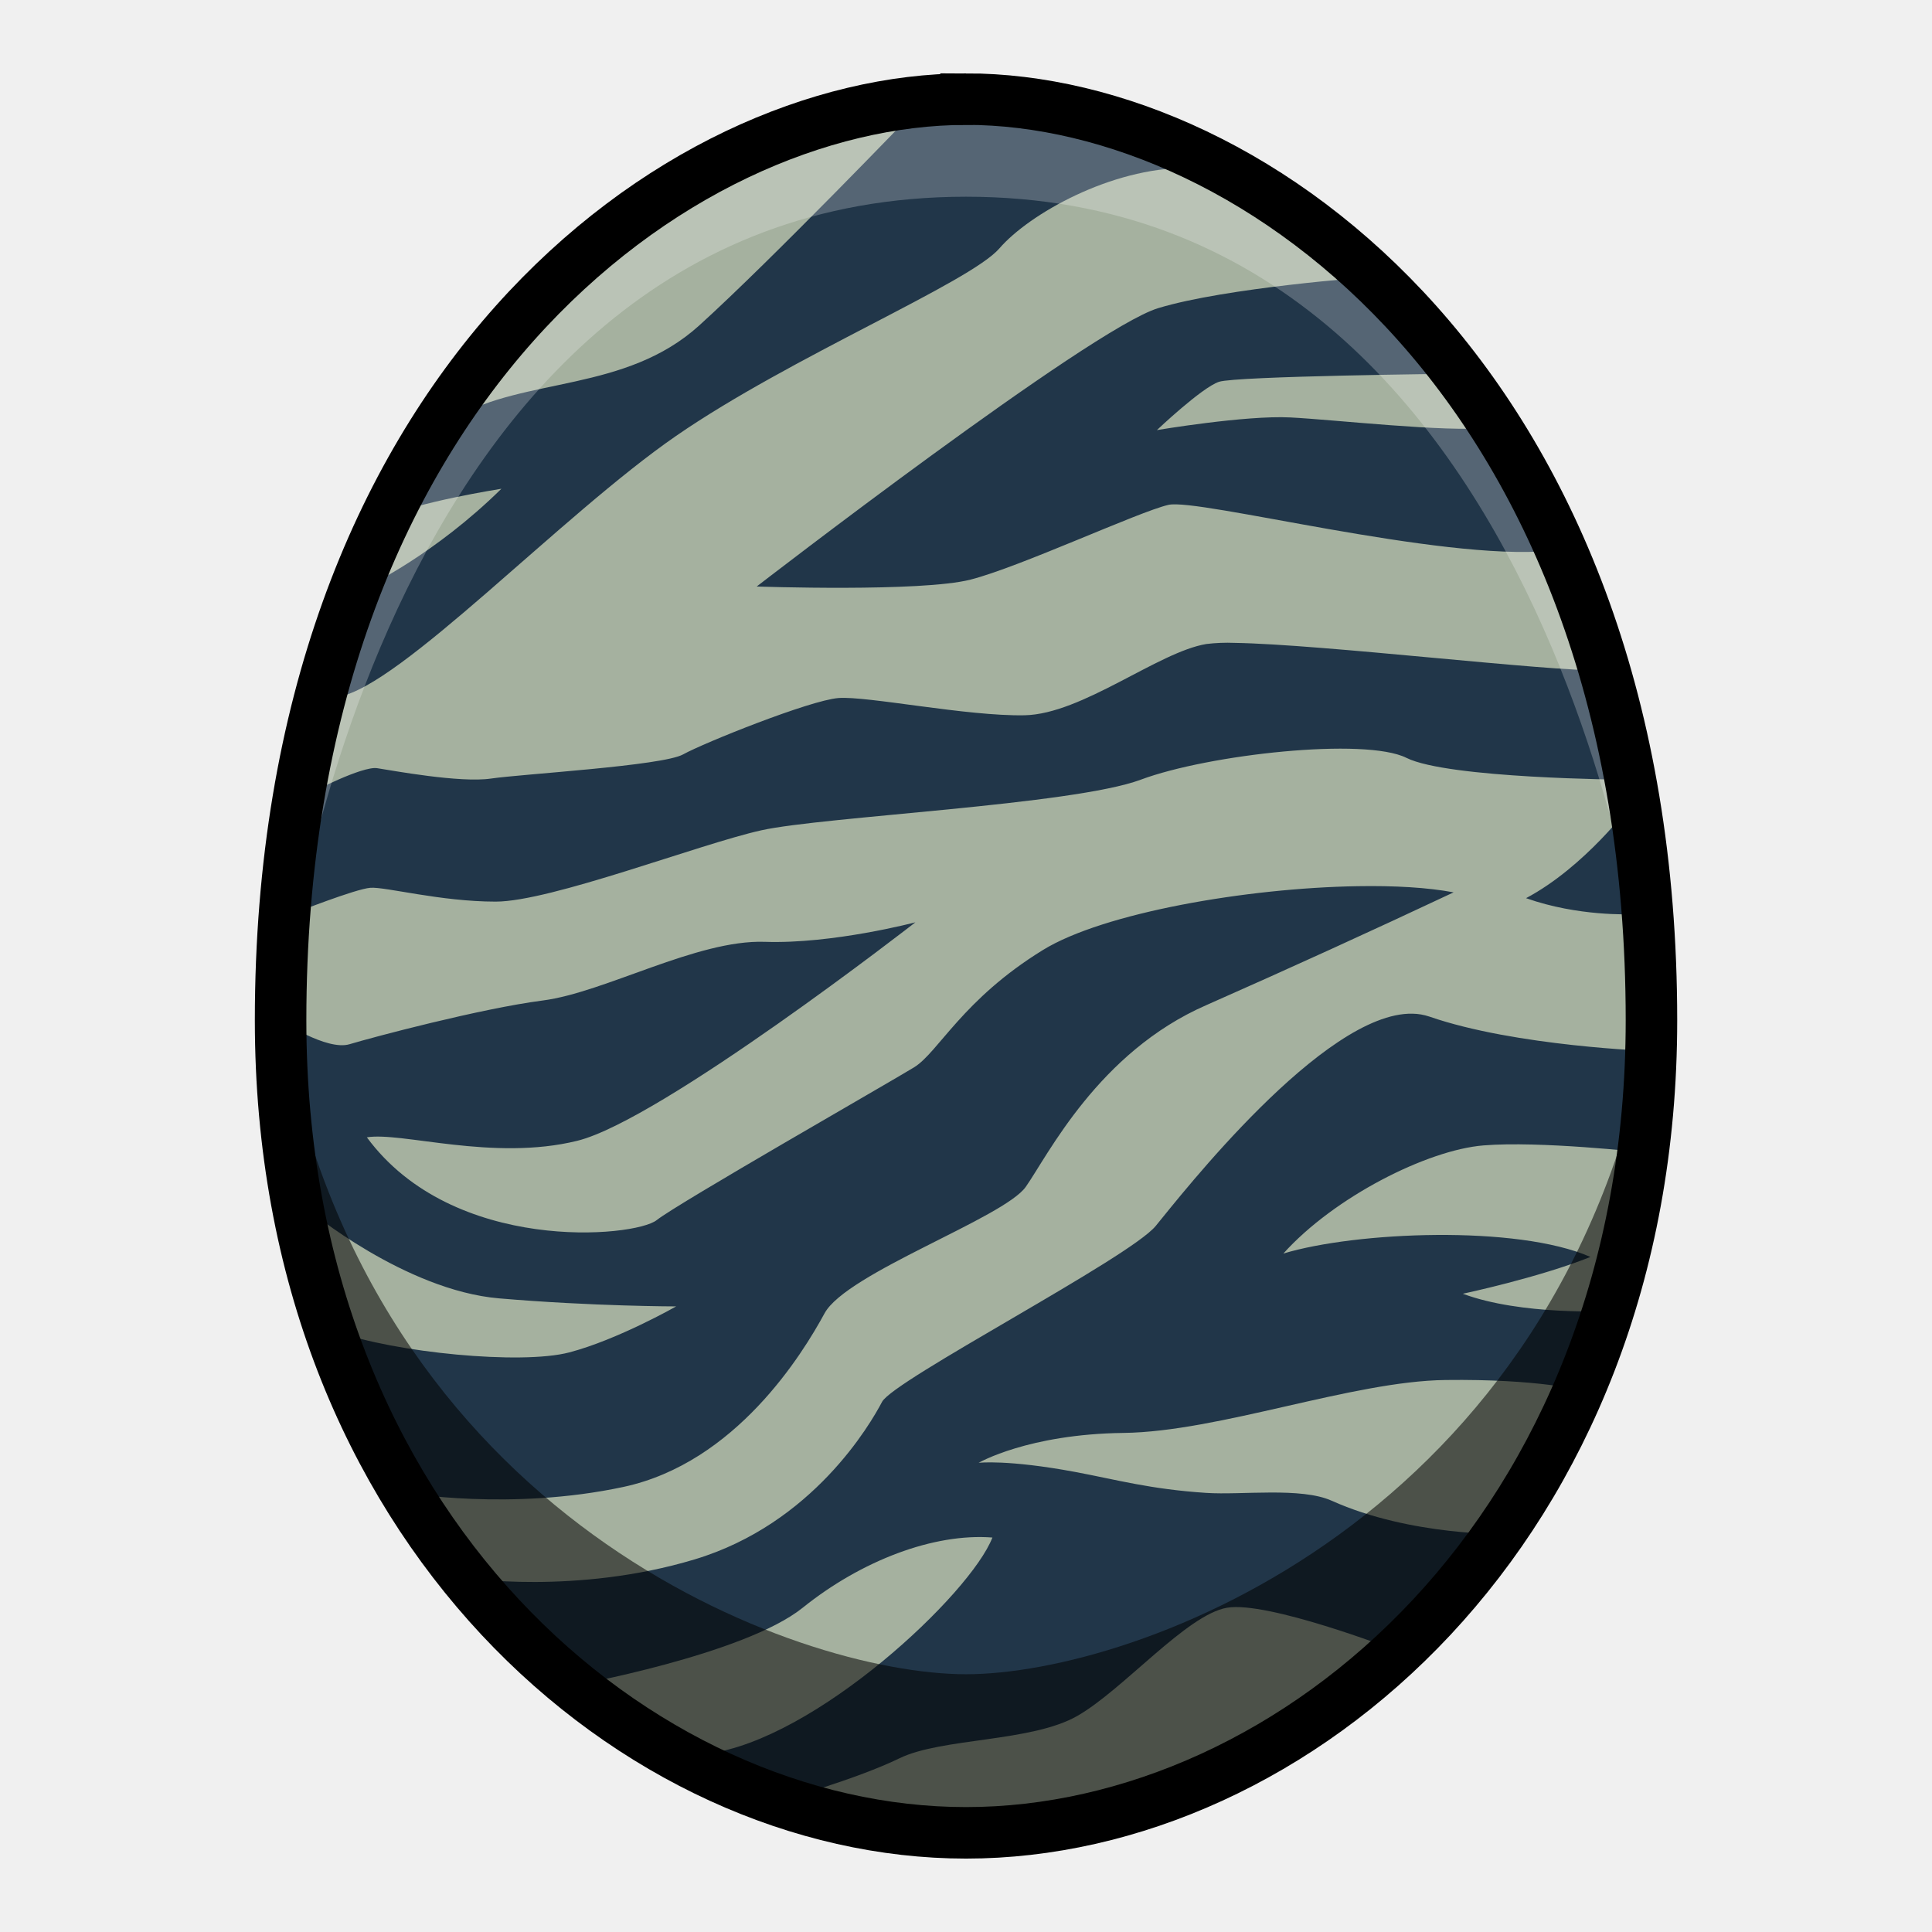
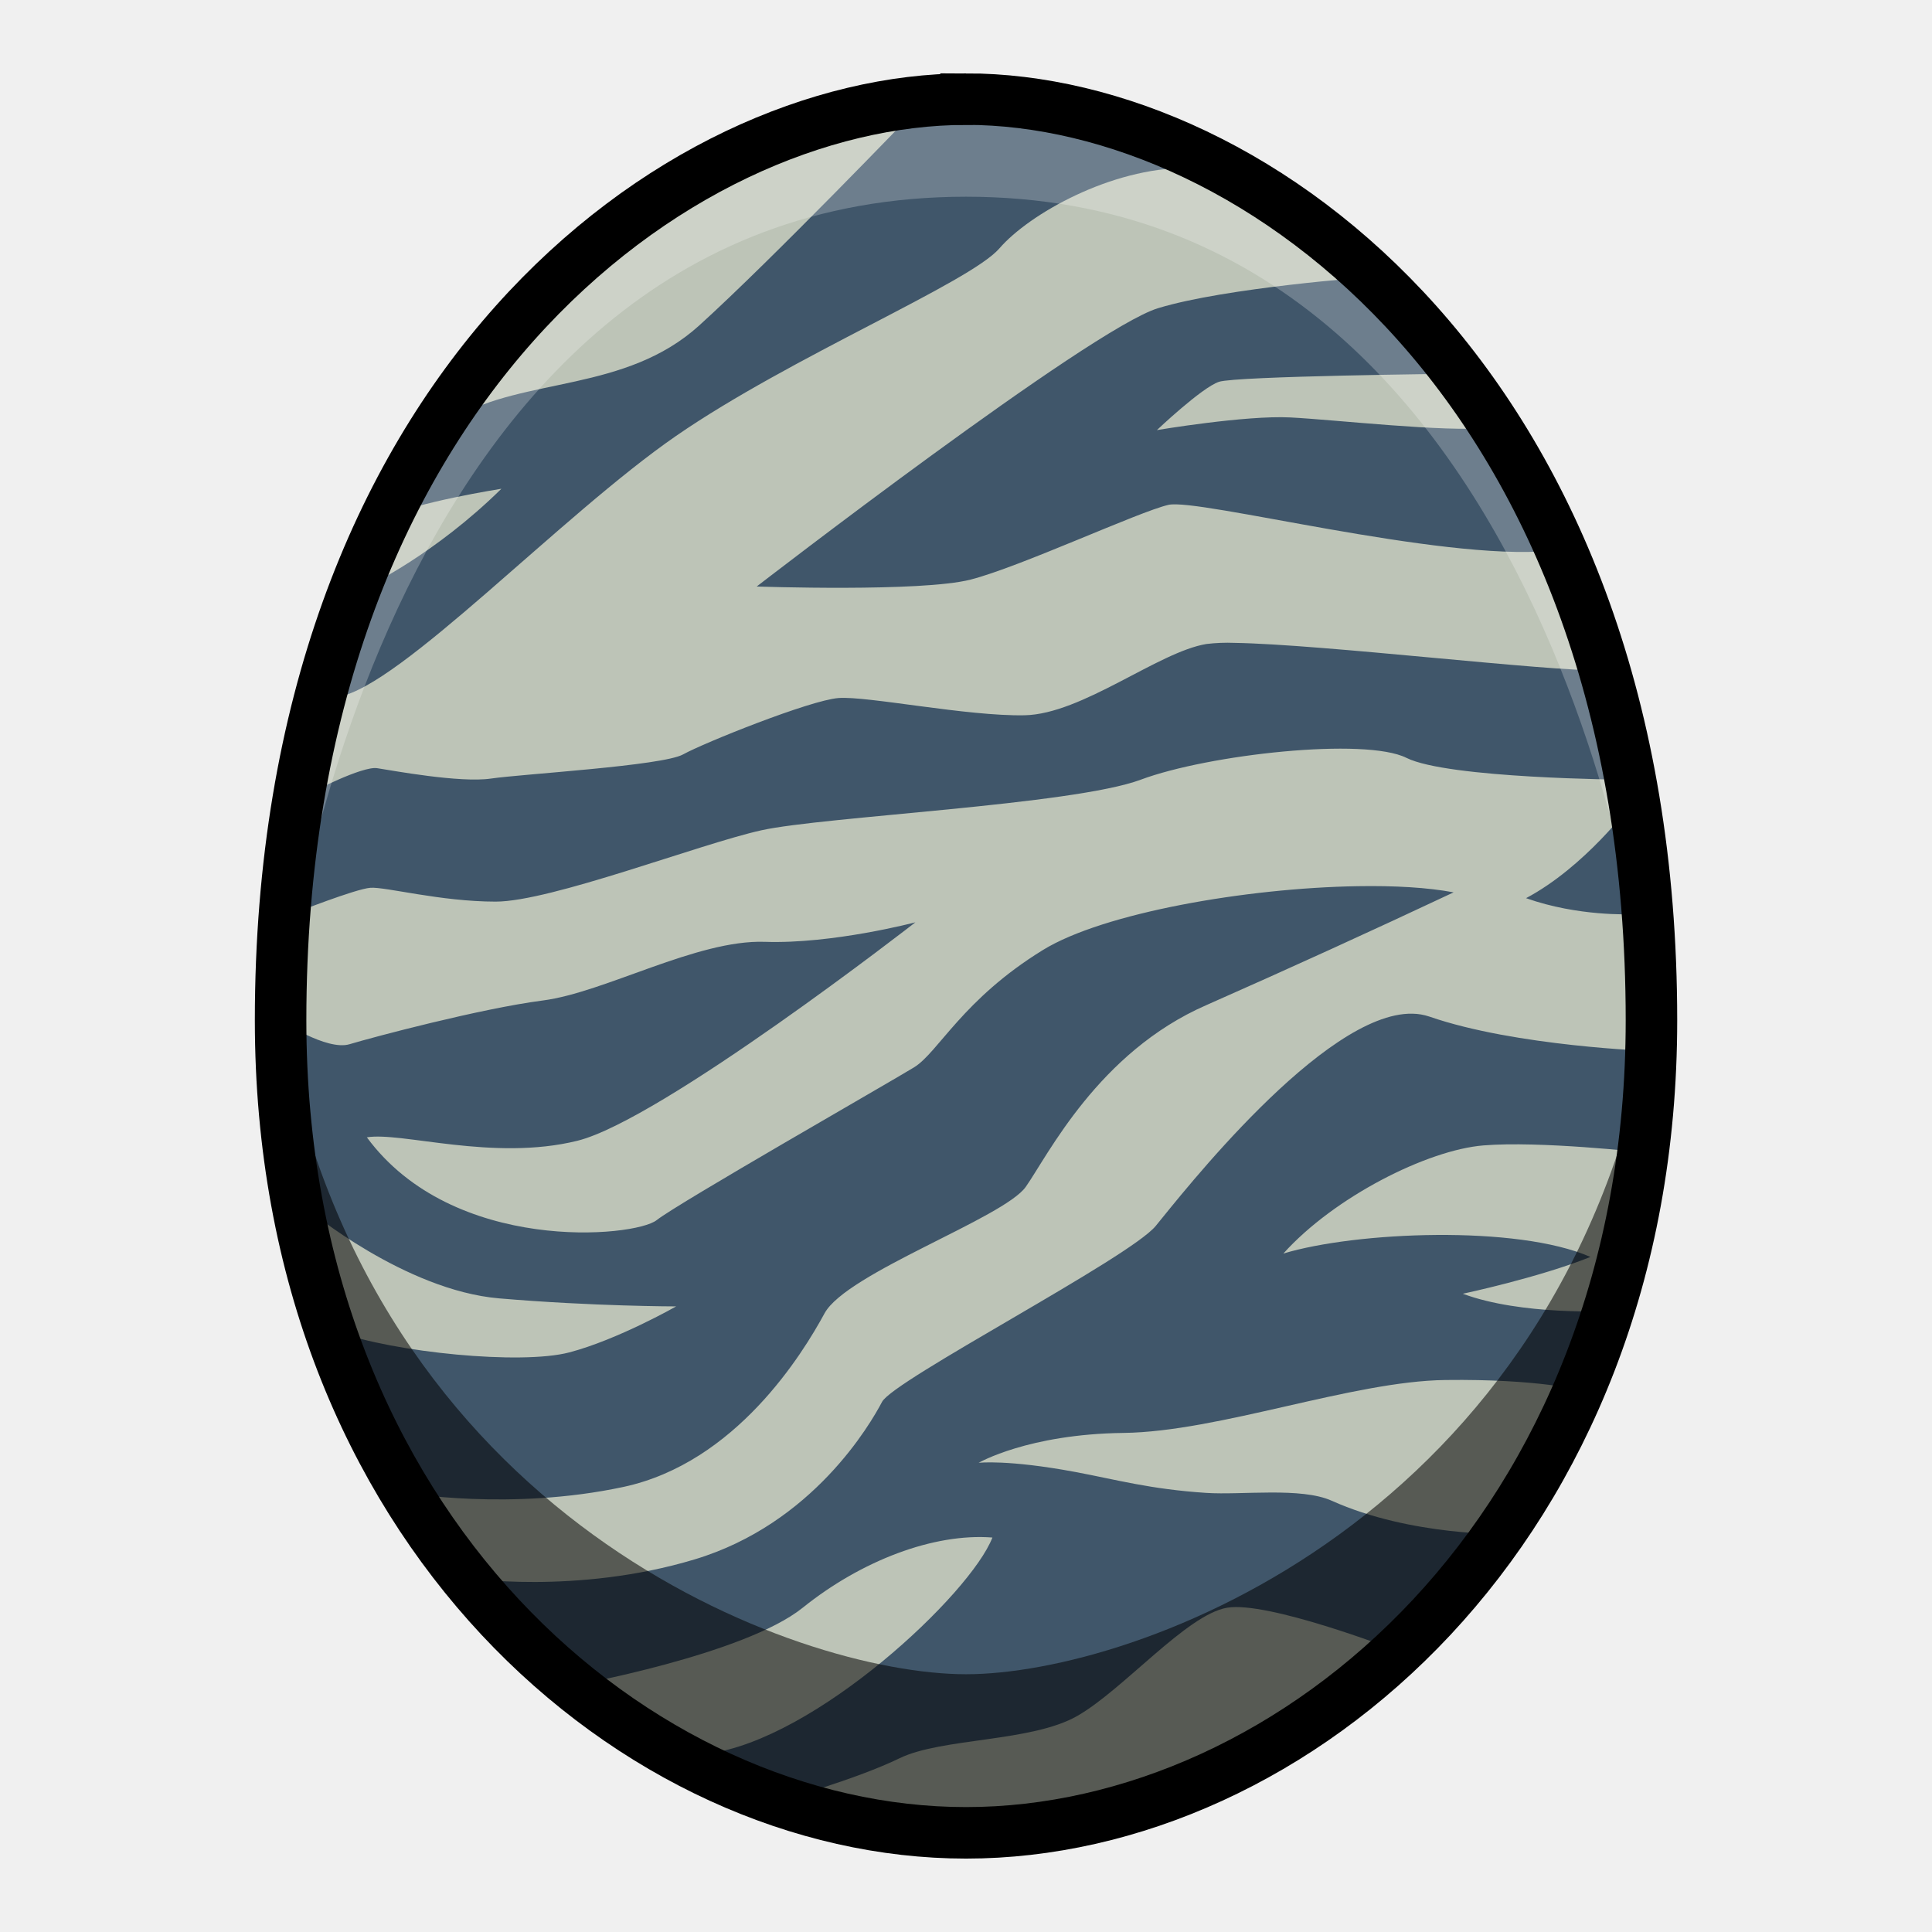
<svg xmlns="http://www.w3.org/2000/svg" viewBox="0 0 39.687 39.687">
-   <path d="M19.844 2.037c-5.953 0-14.08 5.976-14.08 18.922 0 10.441 7.34 16.691 14.08 16.691s14.08-6.25 14.08-16.691c0-12.946-8.127-18.923-14.08-18.923z" fill="#a5b19f" />
-   <path d="M19.256 2.286c-.316.008-.5.03-.5.03s-2.881 3-4.393 4.37-3.59 1.062-5.008 1.889L7.937 10.63c.567-.307 2.363-.59 2.363-.59-1.37 1.347-2.717 1.985-2.717 1.985l-.638 2.29c1.276-.212 4.583-3.732 6.945-5.362 2.363-1.63 6.024-3.142 6.639-3.85.614-.71 2.291-1.654 3.85-1.654-2.02-1.099-4.172-1.187-5.123-1.163zm8.88 3.407s-2.954.213-4.348.638c-1.393.425-8.244 5.717-8.244 5.717s3.378.118 4.394-.142 3.449-1.393 4.063-1.535c.614-.142 5.575 1.157 7.843.944l-1.252-2.527c-.898.094-3.166-.166-4.087-.213-.921-.047-2.74.26-2.74.26s.921-.874 1.275-.992c.355-.118 4.796-.165 4.796-.165l-1.7-1.985zm-2.775 7.513a3.63 3.63 0 0 0-.58.023c-.993.165-2.552 1.44-3.733 1.464-1.181.024-3.236-.4-3.826-.354-.591.048-2.765.922-3.19 1.158-.425.236-3.307.402-3.945.496s-2.032-.166-2.339-.213c-.307-.047-1.346.496-1.346.496l-.354 2.48s1.251-.495 1.559-.519c.307-.024 1.44.284 2.575.284 1.134 0 4.181-1.181 5.457-1.465 1.275-.283 6.402-.52 7.795-1.04 1.394-.52 4.607-.873 5.457-.448.851.425 4.488.448 4.488.448l.119.52s-.94 1.272-2.15 1.914c1.07.38 2.15.33 2.15.33l.401-1.96-.968-3.048c-1.158.02-5.77-.537-7.57-.566zm2.526 4.998c-2.28.037-5.22.547-6.46 1.309-1.654 1.016-2.15 2.102-2.647 2.41-.496.306-4.842 2.787-5.291 3.141-.449.355-4.181.703-5.953-1.701.709-.118 2.598.497 4.323.071 1.725-.425 6.945-4.488 6.945-4.488s-1.701.449-3.095.401c-1.393-.047-3.283 1.04-4.559 1.205-1.276.165-3.496.756-3.969.898-.472.142-1.417-.49-1.417-.49l.567 3.891s1.984 1.654 3.921 1.82c1.937.165 3.638.165 3.638.165s-1.204.685-2.196.945c-.993.26-3.592 0-4.773-.425l1.394 3.307s2.174.378 4.489-.118 3.685-2.74 4.134-3.567c.449-.827 3.685-1.961 4.134-2.599.449-.638 1.488-2.764 3.709-3.732a235.68 235.68 0 0 0 5.079-2.316c-.526-.1-1.213-.14-1.973-.127zm1.127 2.619c-1.825-.037-4.763 3.739-5.273 4.36-.543.66-5.386 3.165-5.622 3.614-.236.449-1.418 2.504-3.85 3.236-2.434.733-4.725.378-4.725.378l2.197 2.22s3.544-.637 4.748-1.605c1.205-.969 2.693-1.536 3.897-1.442-.448 1.158-3.637 4.158-5.858 4.441l1.56.945s1.512-.425 2.386-.85c.874-.426 2.716-.33 3.66-.874.946-.543 2.245-2.079 3.072-2.22.827-.142 3.402.85 3.402.85l2.339-2.363s-1.961.047-3.591-.685c-.63-.283-1.848-.113-2.577-.161-1.157-.076-1.836-.27-2.691-.43-1.394-.26-1.985-.188-1.985-.188s1.016-.59 2.977-.614c1.96-.024 4.7-1.064 6.614-1.087 1.914-.024 2.788.213 2.788.213l.567-1.63s-1.795.094-3-.355c0 0 1.559-.33 2.622-.756-1.512-.661-4.82-.52-6.308-.07 1.04-1.158 2.953-2.127 4.11-2.221 1.158-.095 3.26.142 3.26.142l.19-2.08s-2.787-.094-4.56-.708a1.13 1.13 0 0 0-.349-.06z" fill="#213649" />
+   <path d="M19.844 2.037c-5.953 0-14.08 5.976-14.08 18.922 0 10.441 7.34 16.691 14.08 16.691s14.08-6.25 14.08-16.691c0-12.946-8.127-18.923-14.08-18.923z" fill="#bdc4b7" />
+   <path d="M19.256 2.286c-.316.008-.5.03-.5.03s-2.881 3-4.393 4.37-3.59 1.062-5.008 1.889L7.937 10.63c.567-.307 2.363-.59 2.363-.59-1.37 1.347-2.717 1.985-2.717 1.985l-.638 2.29c1.276-.212 4.583-3.732 6.945-5.362 2.363-1.63 6.024-3.142 6.639-3.85.614-.71 2.291-1.654 3.85-1.654-2.02-1.099-4.172-1.187-5.123-1.163zm8.88 3.407s-2.954.213-4.348.638c-1.393.425-8.244 5.717-8.244 5.717s3.378.118 4.394-.142 3.449-1.393 4.063-1.535c.614-.142 5.575 1.157 7.843.944l-1.252-2.527c-.898.094-3.166-.166-4.087-.213-.921-.047-2.74.26-2.74.26s.921-.874 1.275-.992c.355-.118 4.796-.165 4.796-.165l-1.7-1.985zm-2.775 7.513a3.63 3.63 0 0 0-.58.023c-.993.165-2.552 1.44-3.733 1.464-1.181.024-3.236-.4-3.826-.354-.591.048-2.765.922-3.19 1.158-.425.236-3.307.402-3.945.496s-2.032-.166-2.339-.213c-.307-.047-1.346.496-1.346.496l-.354 2.48s1.251-.495 1.559-.519c.307-.024 1.44.284 2.575.284 1.134 0 4.181-1.181 5.457-1.465 1.275-.283 6.402-.52 7.795-1.04 1.394-.52 4.607-.873 5.457-.448.851.425 4.488.448 4.488.448l.119.52s-.94 1.272-2.15 1.914c1.07.38 2.15.33 2.15.33l.401-1.96-.968-3.048c-1.158.02-5.77-.537-7.57-.566zm2.526 4.998c-2.28.037-5.22.547-6.46 1.309-1.654 1.016-2.15 2.102-2.647 2.41-.496.306-4.842 2.787-5.291 3.141-.449.355-4.181.703-5.953-1.701.709-.118 2.598.497 4.323.071 1.725-.425 6.945-4.488 6.945-4.488s-1.701.449-3.095.401c-1.393-.047-3.283 1.04-4.559 1.205-1.276.165-3.496.756-3.969.898-.472.142-1.417-.49-1.417-.49l.567 3.891s1.984 1.654 3.921 1.82c1.937.165 3.638.165 3.638.165s-1.204.685-2.196.945c-.993.26-3.592 0-4.773-.425l1.394 3.307s2.174.378 4.489-.118 3.685-2.74 4.134-3.567c.449-.827 3.685-1.961 4.134-2.599.449-.638 1.488-2.764 3.709-3.732a235.68 235.68 0 0 0 5.079-2.316c-.526-.1-1.213-.14-1.973-.127zm1.127 2.619c-1.825-.037-4.763 3.739-5.273 4.36-.543.66-5.386 3.165-5.622 3.614-.236.449-1.418 2.504-3.85 3.236-2.434.733-4.725.378-4.725.378l2.197 2.22s3.544-.637 4.748-1.605c1.205-.969 2.693-1.536 3.897-1.442-.448 1.158-3.637 4.158-5.858 4.441l1.56.945s1.512-.425 2.386-.85c.874-.426 2.716-.33 3.66-.874.946-.543 2.245-2.079 3.072-2.22.827-.142 3.402.85 3.402.85l2.339-2.363s-1.961.047-3.591-.685c-.63-.283-1.848-.113-2.577-.161-1.157-.076-1.836-.27-2.691-.43-1.394-.26-1.985-.188-1.985-.188s1.016-.59 2.977-.614c1.96-.024 4.7-1.064 6.614-1.087 1.914-.024 2.788.213 2.788.213l.567-1.63s-1.795.094-3-.355c0 0 1.559-.33 2.622-.756-1.512-.661-4.82-.52-6.308-.07 1.04-1.158 2.953-2.127 4.11-2.221 1.158-.095 3.26.142 3.26.142l.19-2.08s-2.787-.094-4.56-.708a1.13 1.13 0 0 0-.349-.06z" fill="#40566a" />
  <path d="M19.844 2.037c-8.886 0-14.08 9.48-14.08 18.922 0 0 1.718-16.918 14.08-16.918s14.08 16.918 14.08 16.918c0-9.442-5.195-18.923-14.08-18.923z" opacity=".238" fill="#fff" />
  <path d="M5.764 20.959c.25 12.682 10.938 16.691 14.08 16.691 3.141 0 13.83-4.009 14.08-16.691-1.822 10.27-10.607 13.433-14.08 13.433-3.474 0-12.258-3.164-14.08-13.433z" opacity=".541" />
  <path d="M19.844 2.037c-5.953 0-14.08 5.976-14.08 18.922 0 10.441 7.34 16.691 14.08 16.691s14.08-6.25 14.08-16.691c0-12.946-8.127-18.923-14.08-18.923z" fill="none" stroke="#000" stroke-width="1.058" />
</svg>
